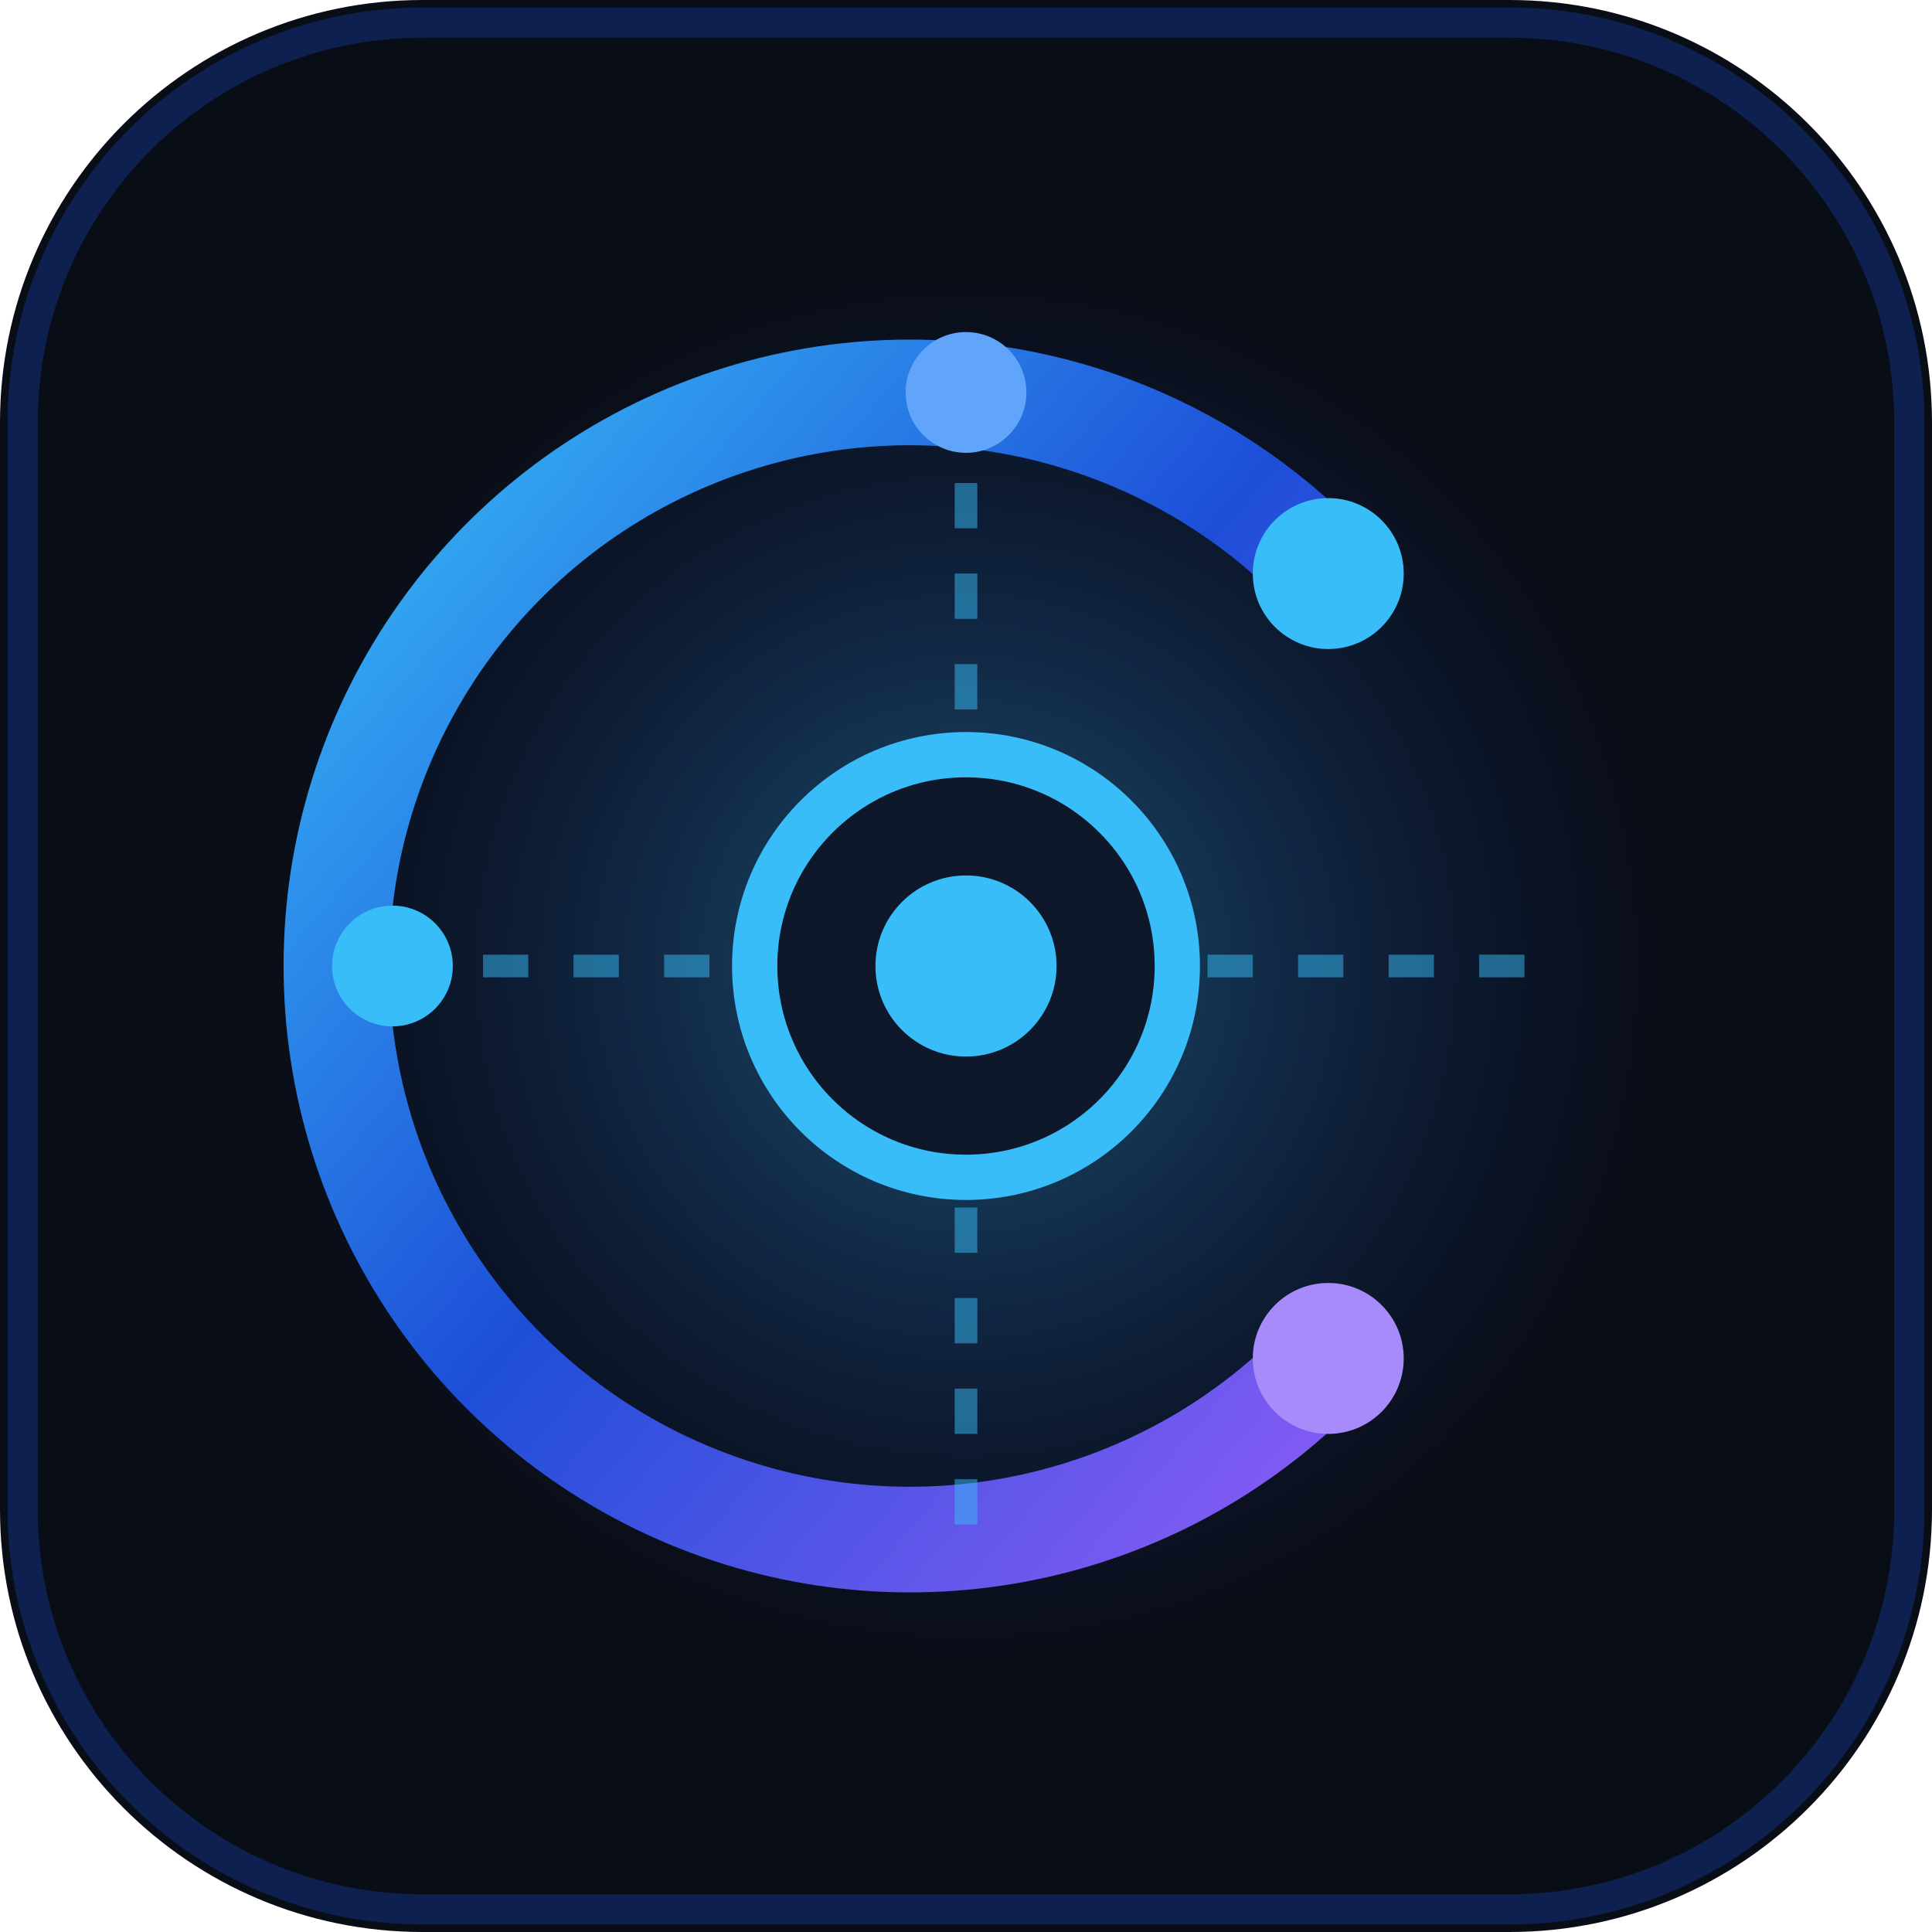
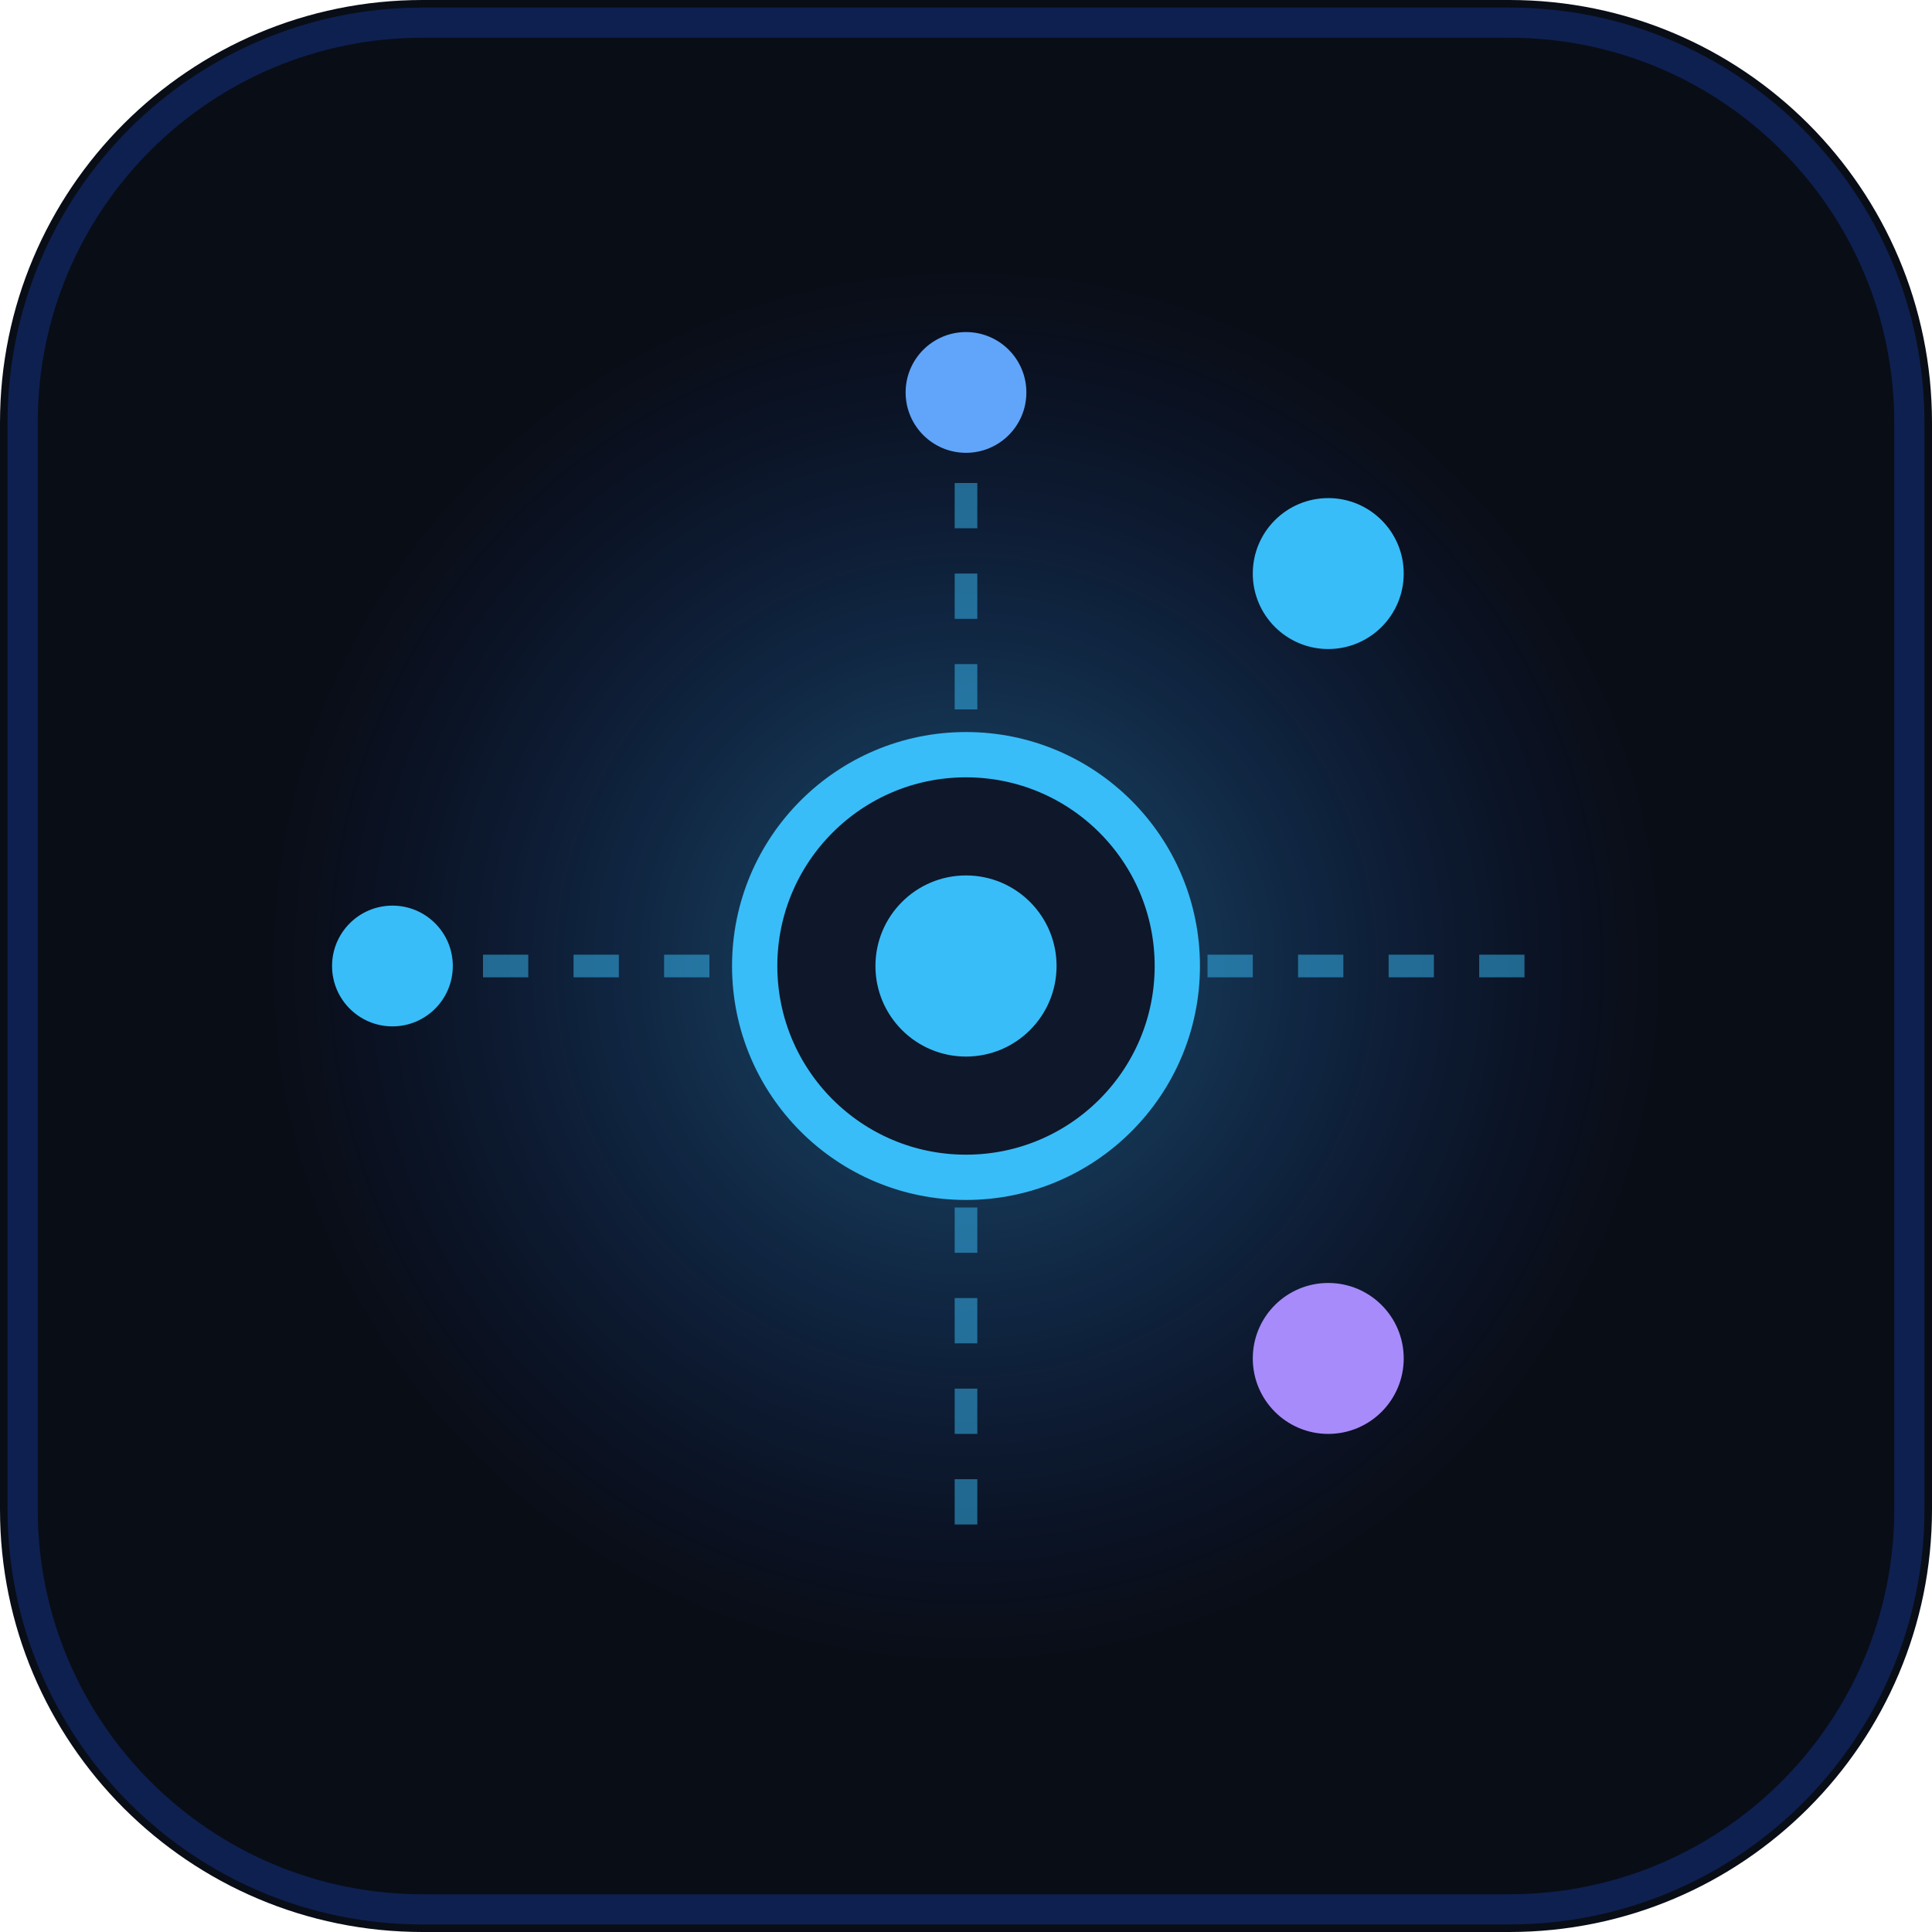
<svg xmlns="http://www.w3.org/2000/svg" viewBox="0 0 128 128" fill="none">
  <defs>
-     <linearGradient id="curion-grad" x1="0%" y1="0%" x2="100%" y2="100%">
+     <linearGradient id="Signal Insight-grad" x1="0%" y1="0%" x2="100%" y2="100%">
      <stop offset="0%" stop-color="#38bdf8" />
      <stop offset="50%" stop-color="#1d4ed8" />
      <stop offset="100%" stop-color="#8b5cf6" />
    </linearGradient>
    <radialGradient id="beacon-glow" cx="50%" cy="50%" r="50%">
      <stop offset="0%" stop-color="#38bdf8" stop-opacity="0.4" />
      <stop offset="100%" stop-color="#1d4ed8" stop-opacity="0" />
    </radialGradient>
  </defs>
  <rect width="128" height="128" rx="28" fill="#090D16" />
  <rect x="1.5" y="1.5" width="125" height="125" rx="26.5" stroke="#1d4ed8" stroke-opacity="0.3" stroke-width="2" />
  <circle cx="64" cy="64" r="46" fill="url(#beacon-glow)" />
-   <path d="M 88 38 A 38 38 0 1 0 88 90" stroke="url(#curion-grad)" stroke-width="7" stroke-linecap="round" />
+   <path d="M 88 38 A 38 38 0 1 0 88 90" stroke="url(#Signal Insight-grad)" stroke-width="7" stroke-linecap="round" />
  <line x1="26" y1="64" x2="102" y2="64" stroke="#38bdf8" stroke-width="1.5" stroke-dasharray="3 3" stroke-opacity="0.5" />
  <line x1="64" y1="26" x2="64" y2="102" stroke="#38bdf8" stroke-width="1.5" stroke-dasharray="3 3" stroke-opacity="0.5" />
  <circle cx="64" cy="64" r="14" fill="#0f172a" stroke="#38bdf8" stroke-width="3" />
  <circle cx="64" cy="64" r="6" fill="#38bdf8" />
  <circle cx="88" cy="38" r="5" fill="#38bdf8" />
  <circle cx="88" cy="90" r="5" fill="#a78bfa" />
  <circle cx="26" cy="64" r="4" fill="#38bdf8" />
  <circle cx="64" cy="26" r="4" fill="#60a5fa" />
</svg>
